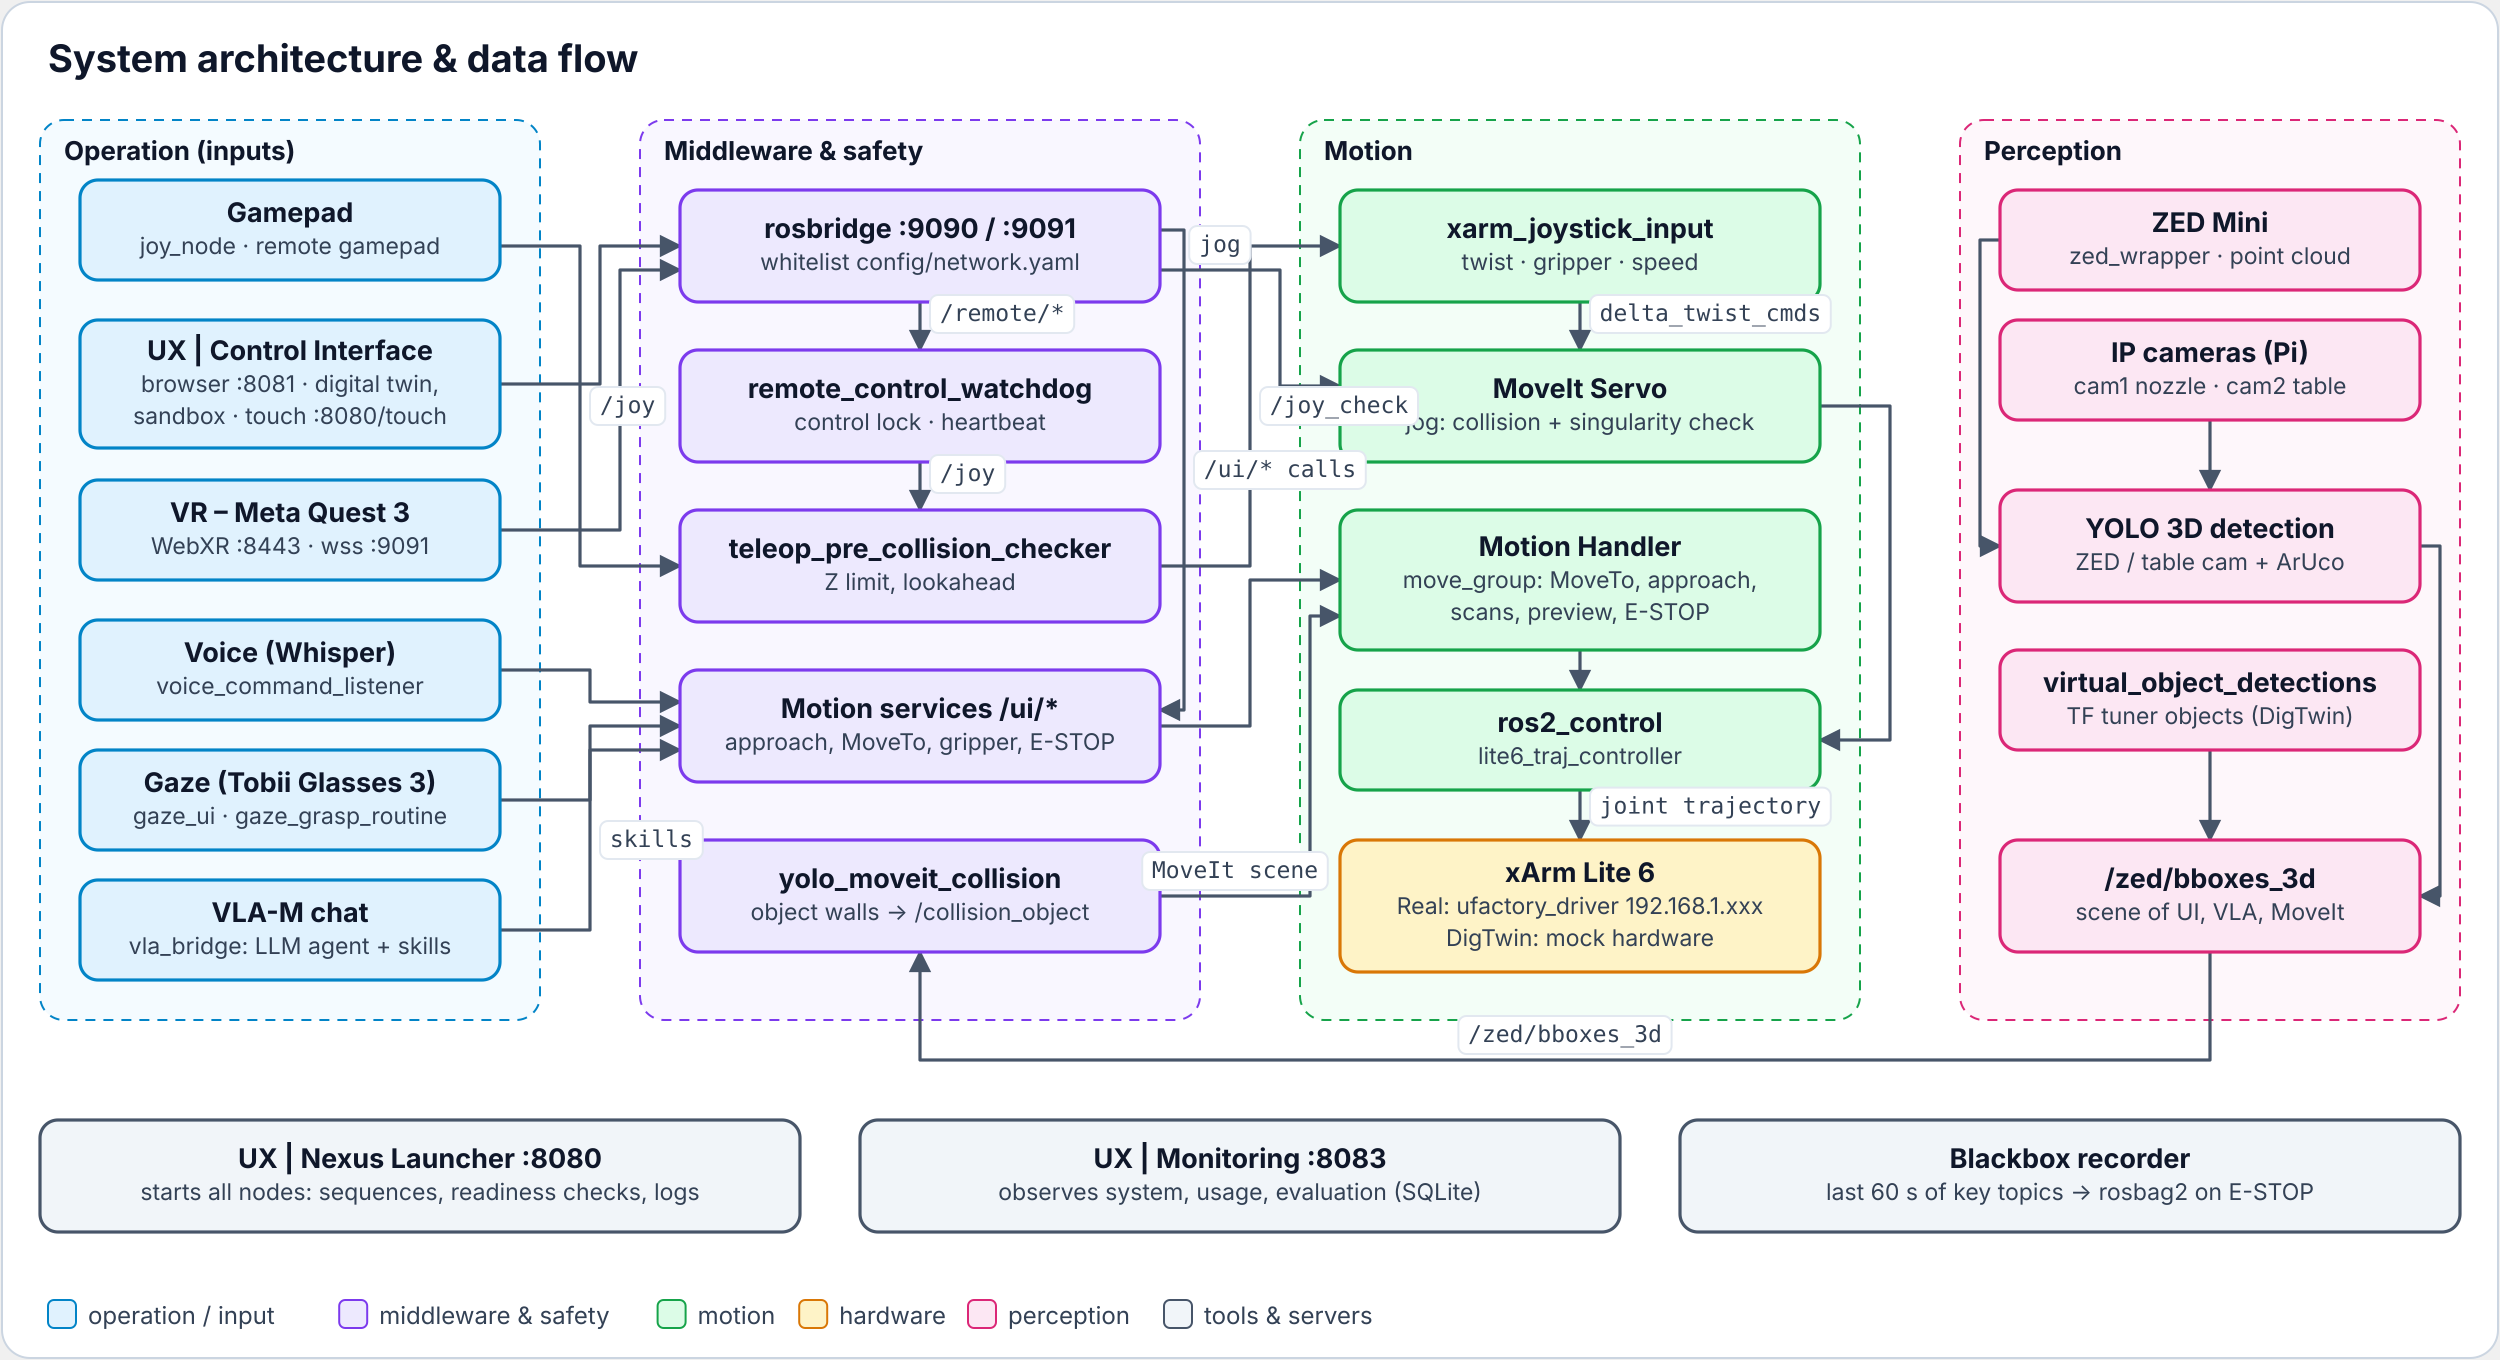
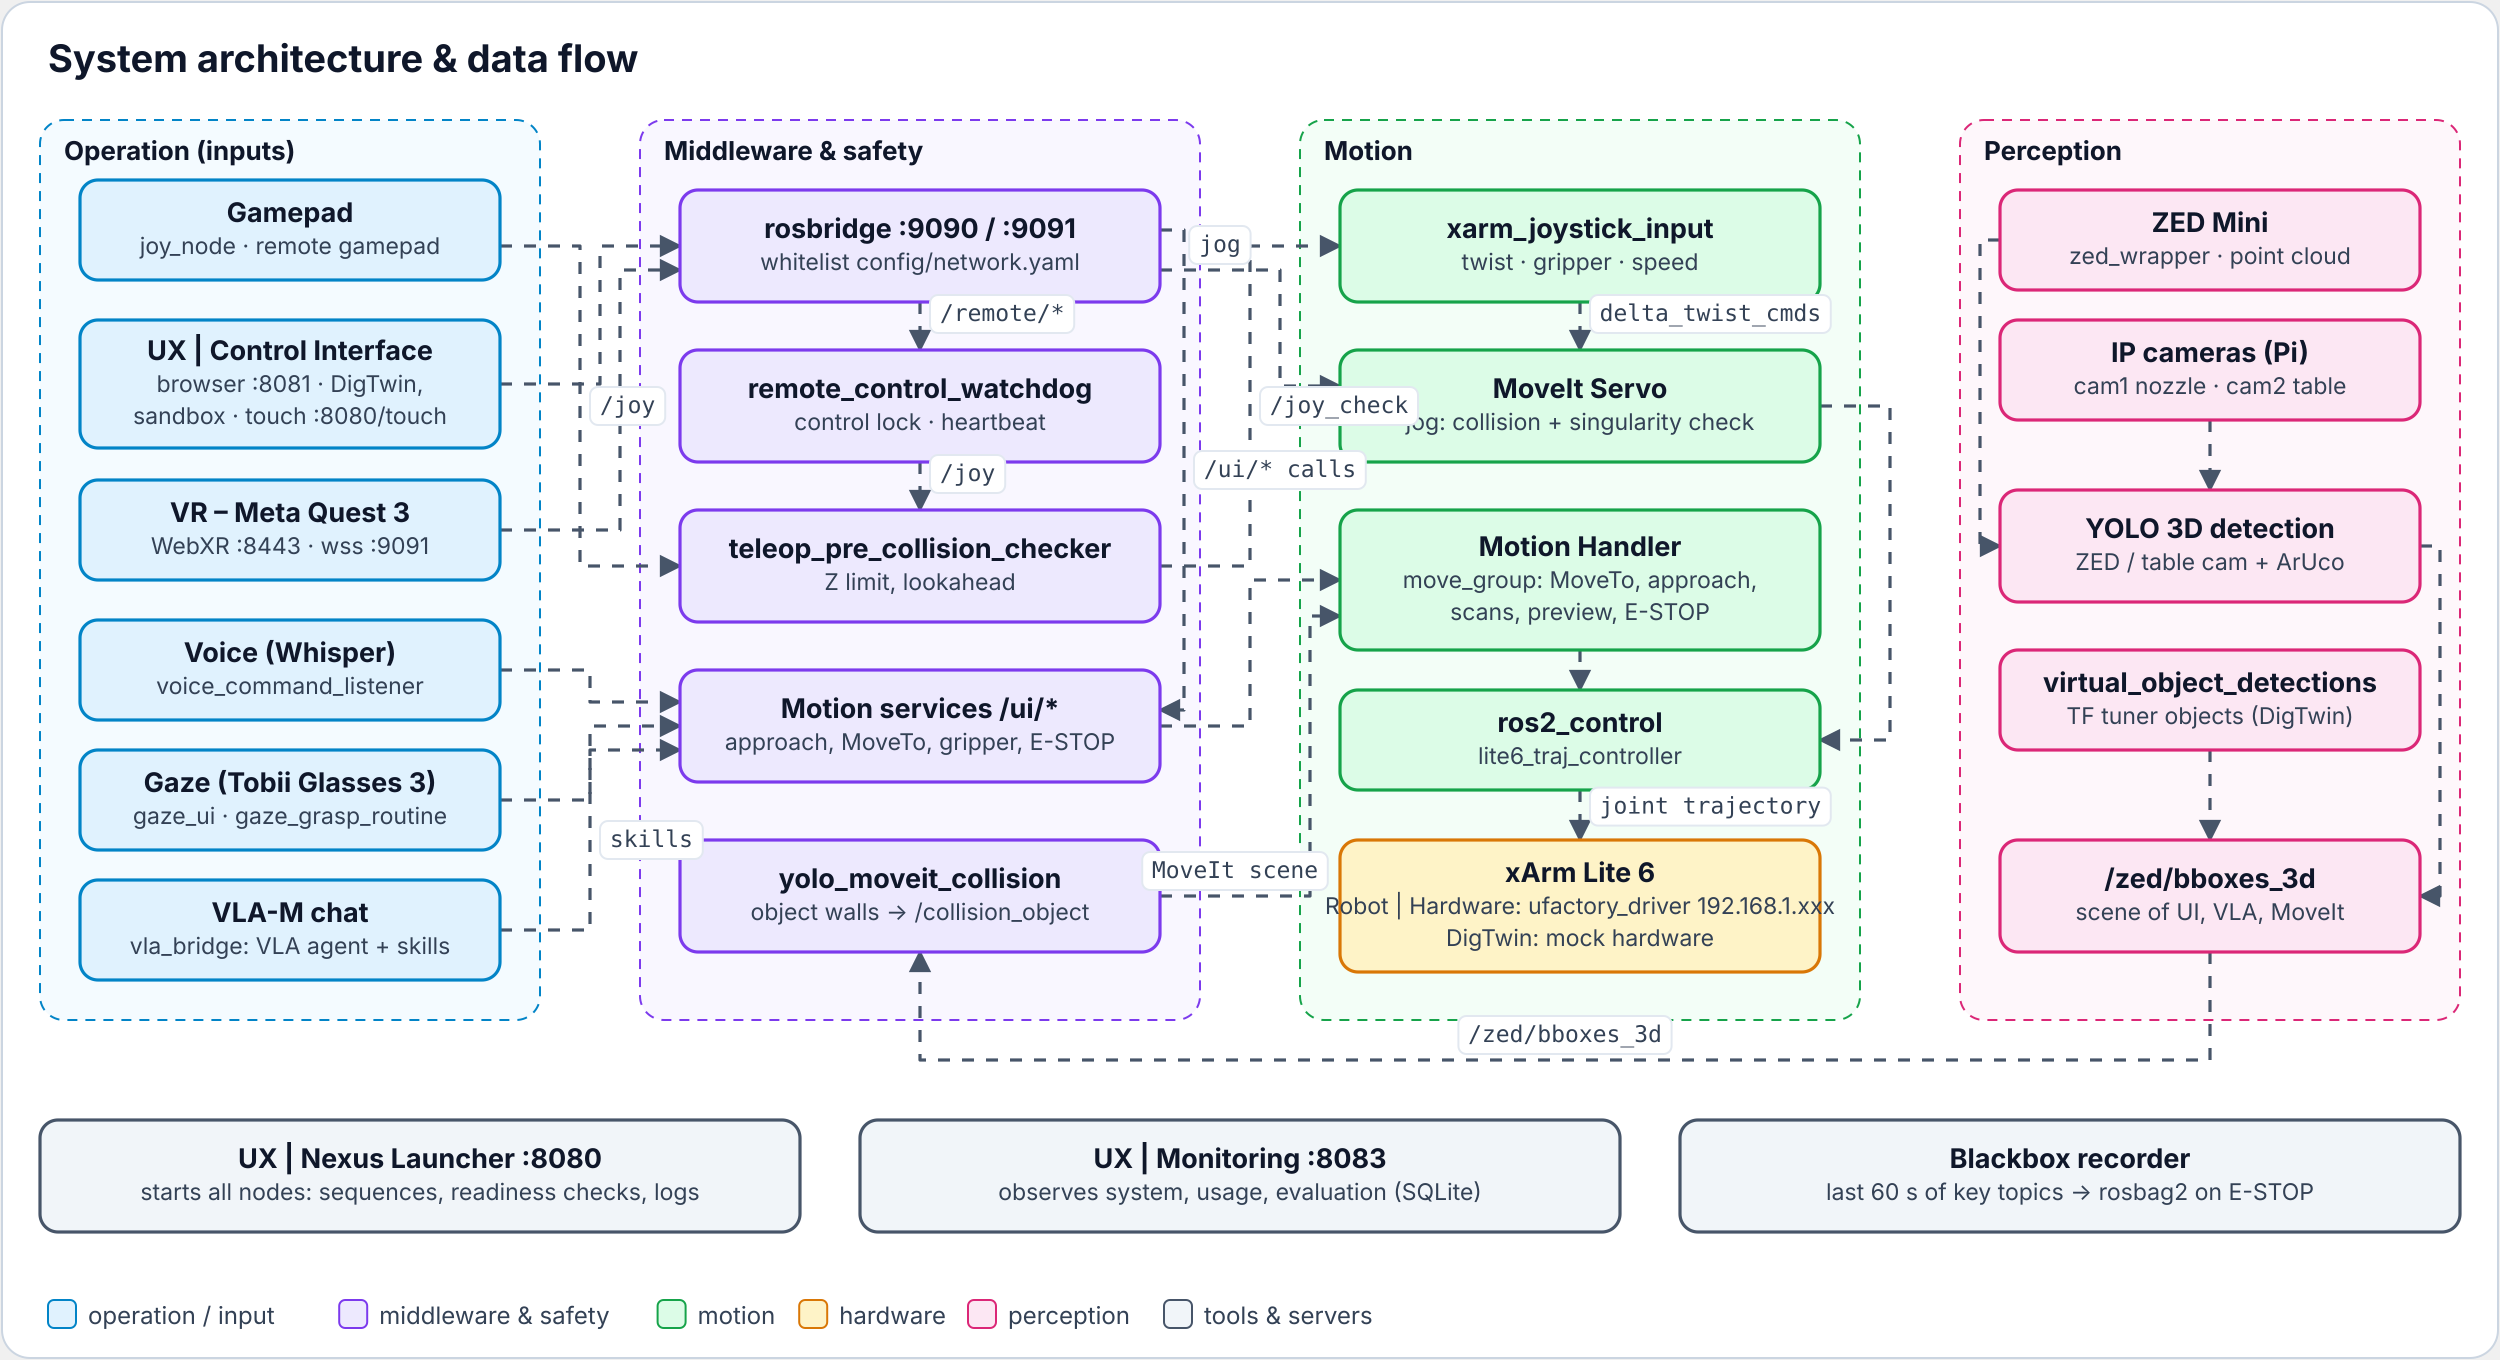
<svg xmlns="http://www.w3.org/2000/svg" viewBox="0 0 1250 680" width="1250" height="680" role="img" aria-label="System architecture &amp; data flow">
  <defs>
    <marker id="a" viewBox="0 0 10 10" refX="9" refY="5" markerWidth="7" markerHeight="7" orient="auto-start-reverse">
      <path d="M0,0 L10,5 L0,10 z" fill="#475569" />
    </marker>
  </defs>
  <rect x="1" y="1" width="1248" height="678" rx="14" fill="#ffffff" stroke="#cbd5e1" />
  <text x="24" y="36" font-family="Inter, Segoe UI, Helvetica, Arial, sans-serif" font-size="19" font-weight="700" fill="#0f172a">System architecture &amp; data flow</text>
  <rect x="20" y="60" width="250" height="450" rx="12" fill="#e0f2fe" fill-opacity="0.35" stroke="#0284c7" stroke-dasharray="5 4" />
  <text x="32" y="80" font-family="Inter, Segoe UI, Helvetica, Arial, sans-serif" font-size="13" font-weight="700" fill="#0f172a">Operation (inputs)</text>
  <rect x="320" y="60" width="280" height="450" rx="12" fill="#ede9fe" fill-opacity="0.35" stroke="#7c3aed" stroke-dasharray="5 4" />
  <text x="332" y="80" font-family="Inter, Segoe UI, Helvetica, Arial, sans-serif" font-size="13" font-weight="700" fill="#0f172a">Middleware &amp; safety</text>
  <rect x="650" y="60" width="280" height="450" rx="12" fill="#dcfce7" fill-opacity="0.35" stroke="#16a34a" stroke-dasharray="5 4" />
  <text x="662" y="80" font-family="Inter, Segoe UI, Helvetica, Arial, sans-serif" font-size="13" font-weight="700" fill="#0f172a">Motion</text>
  <rect x="980" y="60" width="250" height="450" rx="12" fill="#fce7f3" fill-opacity="0.35" stroke="#db2777" stroke-dasharray="5 4" />
  <text x="992" y="80" font-family="Inter, Segoe UI, Helvetica, Arial, sans-serif" font-size="13" font-weight="700" fill="#0f172a">Perception</text>
  <path d="M250.0,123.0 L290.0,123.0 L290.0,283.0 L340.0,283.0" fill="none" stroke="#475569" stroke-width="1.6" stroke-linejoin="round" marker-end="url(#a)" />
  <path d="M250.0,192.0 L300.0,192.0 L300.0,123.0 L340.0,123.0" fill="none" stroke="#475569" stroke-width="1.6" stroke-linejoin="round" marker-end="url(#a)" />
  <path d="M250.0,265.0 L310.0,265.0 L310.0,135.0 L340.0,135.0" fill="none" stroke="#475569" stroke-width="1.6" stroke-linejoin="round" marker-end="url(#a)" />
  <path d="M250.0,335.0 L295.0,335.0 L295.0,351.0 L340.0,351.0" fill="none" stroke="#475569" stroke-width="1.6" stroke-linejoin="round" marker-end="url(#a)" />
  <path d="M250.0,400.0 L295.0,400.0 L295.0,363.0 L340.0,363.0" fill="none" stroke="#475569" stroke-width="1.6" stroke-linejoin="round" marker-end="url(#a)" />
  <path d="M250.0,465.0 L295.0,465.0 L295.0,375.0 L340.0,375.0" fill="none" stroke="#475569" stroke-width="1.6" stroke-linejoin="round" marker-end="url(#a)" />
  <path d="M460.0,151.0 L460.0,163.0 L460.0,175.0" fill="none" stroke="#475569" stroke-width="1.6" stroke-linejoin="round" marker-end="url(#a)" />
  <path d="M460.0,231.0 L460.0,243.0 L460.0,255.0" fill="none" stroke="#475569" stroke-width="1.6" stroke-linejoin="round" marker-end="url(#a)" />
  <path d="M580.0,115.0 L592.0,115.0 L592.0,355.0 L580.0,355.0" fill="none" stroke="#475569" stroke-width="1.6" stroke-linejoin="round" marker-end="url(#a)" />
  <path d="M580.0,283.0 L625.0,283.0 L625.0,123.0 L670.0,123.0" fill="none" stroke="#475569" stroke-width="1.6" stroke-linejoin="round" marker-end="url(#a)" />
  <path d="M580.0,135.0 L640.0,135.0 L640.0,193.0 L670.0,193.0" fill="none" stroke="#475569" stroke-width="1.6" stroke-linejoin="round" marker-end="url(#a)" />
  <path d="M790.0,151.0 L790.0,163.0 L790.0,175.0" fill="none" stroke="#475569" stroke-width="1.6" stroke-linejoin="round" marker-end="url(#a)" />
  <path d="M580.0,363.0 L625.0,363.0 L625.0,290.0 L670.0,290.0" fill="none" stroke="#475569" stroke-width="1.6" stroke-linejoin="round" marker-end="url(#a)" />
  <path d="M580.0,448.0 L655.0,448.0 L655.0,308.0 L670.0,308.0" fill="none" stroke="#475569" stroke-width="1.6" stroke-linejoin="round" marker-end="url(#a)" />
  <path d="M790.0,325.0 L790.0,330.0 L790.0,345.0" fill="none" stroke="#475569" stroke-width="1.6" stroke-linejoin="round" marker-end="url(#a)" />
  <path d="M790.0,395.0 L790.0,411.5 L790.0,420.0" fill="none" stroke="#475569" stroke-width="1.6" stroke-linejoin="round" marker-end="url(#a)" />
  <path d="M910.0,203.0 L945.0,203.0 L945.0,370.0 L910.0,370.0" fill="none" stroke="#475569" stroke-width="1.6" stroke-linejoin="round" marker-end="url(#a)" />
  <path d="M1000.0,120.0 L990.0,120.0 L990.0,273.0 L1000.0,273.0" fill="none" stroke="#475569" stroke-width="1.6" stroke-linejoin="round" marker-end="url(#a)" />
  <path d="M1105.0,210.0 L1105.0,229.0 L1105.0,245.0" fill="none" stroke="#475569" stroke-width="1.6" stroke-linejoin="round" marker-end="url(#a)" />
  <path d="M1210.0,273.0 L1220.0,273.0 L1220.0,448.0 L1210.0,448.0" fill="none" stroke="#475569" stroke-width="1.6" stroke-linejoin="round" marker-end="url(#a)" />
  <path d="M1105.0,375.0 L1105.0,399.0 L1105.0,420.0" fill="none" stroke="#475569" stroke-width="1.6" stroke-linejoin="round" marker-end="url(#a)" />
  <path d="M1105.0,476.0 L1105.0,530.0 L460.0,530.0 L460.0,476.0" fill="none" stroke="#475569" stroke-width="1.6" stroke-linejoin="round" marker-end="url(#a)" />
-   <rect x="40" y="90" width="210" height="50" rx="9" fill="#e0f2fe" stroke="#0284c7" stroke-width="1.6" />
-   <text x="145.0" y="111.0" font-family="Inter, Segoe UI, Helvetica, Arial, sans-serif" font-size="13.5" font-weight="700" text-anchor="middle" fill="#0f172a">Gamepad</text>
-   <text x="145.0" y="127.0" font-family="Inter, Segoe UI, Helvetica, Arial, sans-serif" font-size="11.5" text-anchor="middle" fill="#334155">joy_node · remote gamepad</text>
-   <rect x="40" y="160" width="210" height="64" rx="9" fill="#e0f2fe" stroke="#0284c7" stroke-width="1.6" />
-   <text x="145.0" y="180.0" font-family="Inter, Segoe UI, Helvetica, Arial, sans-serif" font-size="13.5" font-weight="700" text-anchor="middle" fill="#0f172a">UX | Control Interface</text>
-   <text x="145.0" y="196.0" font-family="Inter, Segoe UI, Helvetica, Arial, sans-serif" font-size="11.5" text-anchor="middle" fill="#334155">browser :8081 · digital twin,</text>
-   <text x="145.0" y="212.0" font-family="Inter, Segoe UI, Helvetica, Arial, sans-serif" font-size="11.5" text-anchor="middle" fill="#334155">sandbox · touch :8080/touch</text>
-   <rect x="40" y="240" width="210" height="50" rx="9" fill="#e0f2fe" stroke="#0284c7" stroke-width="1.6" />
-   <text x="145.0" y="261.0" font-family="Inter, Segoe UI, Helvetica, Arial, sans-serif" font-size="13.5" font-weight="700" text-anchor="middle" fill="#0f172a">VR – Meta Quest 3</text>
-   <text x="145.0" y="277.0" font-family="Inter, Segoe UI, Helvetica, Arial, sans-serif" font-size="11.5" text-anchor="middle" fill="#334155">WebXR :8443 · wss :9091</text>
-   <rect x="40" y="310" width="210" height="50" rx="9" fill="#e0f2fe" stroke="#0284c7" stroke-width="1.6" />
-   <text x="145.0" y="331.0" font-family="Inter, Segoe UI, Helvetica, Arial, sans-serif" font-size="13.5" font-weight="700" text-anchor="middle" fill="#0f172a">Voice (Whisper)</text>
-   <text x="145.0" y="347.0" font-family="Inter, Segoe UI, Helvetica, Arial, sans-serif" font-size="11.5" text-anchor="middle" fill="#334155">voice_command_listener</text>
-   <rect x="40" y="375" width="210" height="50" rx="9" fill="#e0f2fe" stroke="#0284c7" stroke-width="1.6" />
-   <text x="145.0" y="396.0" font-family="Inter, Segoe UI, Helvetica, Arial, sans-serif" font-size="13.5" font-weight="700" text-anchor="middle" fill="#0f172a">Gaze (Tobii Glasses 3)</text>
-   <text x="145.0" y="412.0" font-family="Inter, Segoe UI, Helvetica, Arial, sans-serif" font-size="11.5" text-anchor="middle" fill="#334155">gaze_ui · gaze_grasp_routine</text>
-   <rect x="40" y="440" width="210" height="50" rx="9" fill="#e0f2fe" stroke="#0284c7" stroke-width="1.6" />
-   <text x="145.0" y="461.0" font-family="Inter, Segoe UI, Helvetica, Arial, sans-serif" font-size="13.5" font-weight="700" text-anchor="middle" fill="#0f172a">VLA-M chat</text>
-   <text x="145.0" y="477.0" font-family="Inter, Segoe UI, Helvetica, Arial, sans-serif" font-size="11.5" text-anchor="middle" fill="#334155">vla_bridge: LLM agent + skills</text>
-   <rect x="340" y="95" width="240" height="56" rx="9" fill="#ede9fe" stroke="#7c3aed" stroke-width="1.6" />
-   <text x="460.0" y="119.0" font-family="Inter, Segoe UI, Helvetica, Arial, sans-serif" font-size="13.5" font-weight="700" text-anchor="middle" fill="#0f172a">rosbridge :9090 / :9091</text>
-   <text x="460.0" y="135.0" font-family="Inter, Segoe UI, Helvetica, Arial, sans-serif" font-size="11.5" text-anchor="middle" fill="#334155">whitelist config/network.yaml</text>
-   <rect x="340" y="175" width="240" height="56" rx="9" fill="#ede9fe" stroke="#7c3aed" stroke-width="1.6" />
-   <text x="460.0" y="199.0" font-family="Inter, Segoe UI, Helvetica, Arial, sans-serif" font-size="13.5" font-weight="700" text-anchor="middle" fill="#0f172a">remote_control_watchdog</text>
-   <text x="460.0" y="215.0" font-family="Inter, Segoe UI, Helvetica, Arial, sans-serif" font-size="11.5" text-anchor="middle" fill="#334155">control lock · heartbeat</text>
-   <rect x="340" y="255" width="240" height="56" rx="9" fill="#ede9fe" stroke="#7c3aed" stroke-width="1.6" />
-   <text x="460.0" y="279.0" font-family="Inter, Segoe UI, Helvetica, Arial, sans-serif" font-size="13.5" font-weight="700" text-anchor="middle" fill="#0f172a">teleop_pre_collision_checker</text>
-   <text x="460.0" y="295.0" font-family="Inter, Segoe UI, Helvetica, Arial, sans-serif" font-size="11.5" text-anchor="middle" fill="#334155">Z limit, lookahead</text>
-   <rect x="340" y="335" width="240" height="56" rx="9" fill="#ede9fe" stroke="#7c3aed" stroke-width="1.6" />
-   <text x="460.0" y="359.0" font-family="Inter, Segoe UI, Helvetica, Arial, sans-serif" font-size="13.5" font-weight="700" text-anchor="middle" fill="#0f172a">Motion services /ui/*</text>
-   <text x="460.0" y="375.0" font-family="Inter, Segoe UI, Helvetica, Arial, sans-serif" font-size="11.5" text-anchor="middle" fill="#334155">approach, MoveTo, gripper, E-STOP</text>
-   <rect x="340" y="420" width="240" height="56" rx="9" fill="#ede9fe" stroke="#7c3aed" stroke-width="1.6" />
-   <text x="460.0" y="444.0" font-family="Inter, Segoe UI, Helvetica, Arial, sans-serif" font-size="13.5" font-weight="700" text-anchor="middle" fill="#0f172a">yolo_moveit_collision</text>
-   <text x="460.0" y="460.0" font-family="Inter, Segoe UI, Helvetica, Arial, sans-serif" font-size="11.5" text-anchor="middle" fill="#334155">object walls → /collision_object</text>
-   <rect x="670" y="95" width="240" height="56" rx="9" fill="#dcfce7" stroke="#16a34a" stroke-width="1.6" />
-   <text x="790.0" y="119.0" font-family="Inter, Segoe UI, Helvetica, Arial, sans-serif" font-size="13.5" font-weight="700" text-anchor="middle" fill="#0f172a">xarm_joystick_input</text>
-   <text x="790.0" y="135.0" font-family="Inter, Segoe UI, Helvetica, Arial, sans-serif" font-size="11.5" text-anchor="middle" fill="#334155">twist · gripper · speed</text>
-   <rect x="670" y="175" width="240" height="56" rx="9" fill="#dcfce7" stroke="#16a34a" stroke-width="1.6" />
-   <text x="790.0" y="199.0" font-family="Inter, Segoe UI, Helvetica, Arial, sans-serif" font-size="13.5" font-weight="700" text-anchor="middle" fill="#0f172a">MoveIt Servo</text>
-   <text x="790.0" y="215.0" font-family="Inter, Segoe UI, Helvetica, Arial, sans-serif" font-size="11.5" text-anchor="middle" fill="#334155">jog: collision + singularity check</text>
-   <rect x="670" y="255" width="240" height="70" rx="9" fill="#dcfce7" stroke="#16a34a" stroke-width="1.6" />
-   <text x="790.0" y="278.0" font-family="Inter, Segoe UI, Helvetica, Arial, sans-serif" font-size="13.5" font-weight="700" text-anchor="middle" fill="#0f172a">Motion Handler</text>
-   <text x="790.0" y="294.0" font-family="Inter, Segoe UI, Helvetica, Arial, sans-serif" font-size="11.5" text-anchor="middle" fill="#334155">move_group: MoveTo, approach,</text>
-   <text x="790.0" y="310.0" font-family="Inter, Segoe UI, Helvetica, Arial, sans-serif" font-size="11.5" text-anchor="middle" fill="#334155">scans, preview, E-STOP</text>
-   <rect x="670" y="345" width="240" height="50" rx="9" fill="#dcfce7" stroke="#16a34a" stroke-width="1.6" />
-   <text x="790.0" y="366.0" font-family="Inter, Segoe UI, Helvetica, Arial, sans-serif" font-size="13.5" font-weight="700" text-anchor="middle" fill="#0f172a">ros2_control</text>
-   <text x="790.0" y="382.0" font-family="Inter, Segoe UI, Helvetica, Arial, sans-serif" font-size="11.5" text-anchor="middle" fill="#334155">lite6_traj_controller</text>
-   <rect x="670" y="420" width="240" height="66" rx="9" fill="#fef3c7" stroke="#d97706" stroke-width="1.6" />
-   <text x="790.0" y="441.0" font-family="Inter, Segoe UI, Helvetica, Arial, sans-serif" font-size="13.5" font-weight="700" text-anchor="middle" fill="#0f172a">xArm Lite 6</text>
-   <text x="790.0" y="457.0" font-family="Inter, Segoe UI, Helvetica, Arial, sans-serif" font-size="11.5" text-anchor="middle" fill="#334155">Real: ufactory_driver 192.168.1.xxx</text>
-   <text x="790.0" y="473.0" font-family="Inter, Segoe UI, Helvetica, Arial, sans-serif" font-size="11.5" text-anchor="middle" fill="#334155">DigTwin: mock hardware</text>
-   <rect x="1000" y="95" width="210" height="50" rx="9" fill="#fce7f3" stroke="#db2777" stroke-width="1.6" />
-   <text x="1105.0" y="116.0" font-family="Inter, Segoe UI, Helvetica, Arial, sans-serif" font-size="13.5" font-weight="700" text-anchor="middle" fill="#0f172a">ZED Mini</text>
-   <text x="1105.0" y="132.0" font-family="Inter, Segoe UI, Helvetica, Arial, sans-serif" font-size="11.5" text-anchor="middle" fill="#334155">zed_wrapper · point cloud</text>
-   <rect x="1000" y="160" width="210" height="50" rx="9" fill="#fce7f3" stroke="#db2777" stroke-width="1.6" />
-   <text x="1105.0" y="181.0" font-family="Inter, Segoe UI, Helvetica, Arial, sans-serif" font-size="13.5" font-weight="700" text-anchor="middle" fill="#0f172a">IP cameras (Pi)</text>
-   <text x="1105.0" y="197.0" font-family="Inter, Segoe UI, Helvetica, Arial, sans-serif" font-size="11.5" text-anchor="middle" fill="#334155">cam1 nozzle · cam2 table</text>
-   <rect x="1000" y="245" width="210" height="56" rx="9" fill="#fce7f3" stroke="#db2777" stroke-width="1.6" />
-   <text x="1105.0" y="269.0" font-family="Inter, Segoe UI, Helvetica, Arial, sans-serif" font-size="13.5" font-weight="700" text-anchor="middle" fill="#0f172a">YOLO 3D detection</text>
-   <text x="1105.0" y="285.0" font-family="Inter, Segoe UI, Helvetica, Arial, sans-serif" font-size="11.5" text-anchor="middle" fill="#334155">ZED / table cam + ArUco</text>
-   <rect x="1000" y="325" width="210" height="50" rx="9" fill="#fce7f3" stroke="#db2777" stroke-width="1.6" />
-   <text x="1105.0" y="346.0" font-family="Inter, Segoe UI, Helvetica, Arial, sans-serif" font-size="13.5" font-weight="700" text-anchor="middle" fill="#0f172a">virtual_object_detections</text>
-   <text x="1105.0" y="362.0" font-family="Inter, Segoe UI, Helvetica, Arial, sans-serif" font-size="11.5" text-anchor="middle" fill="#334155">TF tuner objects (DigTwin)</text>
-   <rect x="1000" y="420" width="210" height="56" rx="9" fill="#fce7f3" stroke="#db2777" stroke-width="1.6" />
-   <text x="1105.0" y="444.0" font-family="Inter, Segoe UI, Helvetica, Arial, sans-serif" font-size="13.5" font-weight="700" text-anchor="middle" fill="#0f172a">/zed/bboxes_3d</text>
-   <text x="1105.0" y="460.0" font-family="Inter, Segoe UI, Helvetica, Arial, sans-serif" font-size="11.5" text-anchor="middle" fill="#334155">scene of UI, VLA, MoveIt</text>
-   <rect x="20" y="560" width="380" height="56" rx="9" fill="#f1f5f9" stroke="#475569" stroke-width="1.6" />
-   <text x="210.0" y="584.0" font-family="Inter, Segoe UI, Helvetica, Arial, sans-serif" font-size="13.5" font-weight="700" text-anchor="middle" fill="#0f172a">UX | Nexus Launcher :8080</text>
-   <text x="210.0" y="600.0" font-family="Inter, Segoe UI, Helvetica, Arial, sans-serif" font-size="11.5" text-anchor="middle" fill="#334155">starts all nodes: sequences, readiness checks, logs</text>
-   <rect x="430" y="560" width="380" height="56" rx="9" fill="#f1f5f9" stroke="#475569" stroke-width="1.6" />
-   <text x="620.0" y="584.0" font-family="Inter, Segoe UI, Helvetica, Arial, sans-serif" font-size="13.5" font-weight="700" text-anchor="middle" fill="#0f172a">UX | Monitoring :8083</text>
-   <text x="620.0" y="600.0" font-family="Inter, Segoe UI, Helvetica, Arial, sans-serif" font-size="11.5" text-anchor="middle" fill="#334155">observes system, usage, evaluation (SQLite)</text>
-   <rect x="840" y="560" width="390" height="56" rx="9" fill="#f1f5f9" stroke="#475569" stroke-width="1.6" />
-   <text x="1035.0" y="584.0" font-family="Inter, Segoe UI, Helvetica, Arial, sans-serif" font-size="13.5" font-weight="700" text-anchor="middle" fill="#0f172a">Blackbox recorder</text>
-   <text x="1035.0" y="600.0" font-family="Inter, Segoe UI, Helvetica, Arial, sans-serif" font-size="11.5" text-anchor="middle" fill="#334155">last 60 s of key topics → rosbag2 on E-STOP</text>
+   <g class="node">
+     <rect x="40" y="90" width="210" height="50" rx="9" fill="#e0f2fe" stroke="#0284c7" stroke-width="1.6" />
+     <text x="145.0" y="111.0" font-family="Inter, Segoe UI, Helvetica, Arial, sans-serif" font-size="13.5" font-weight="700" text-anchor="middle" fill="#0f172a">Gamepad</text>
+     <text x="145.0" y="127.0" font-family="Inter, Segoe UI, Helvetica, Arial, sans-serif" font-size="11.5" text-anchor="middle" fill="#334155">joy_node · remote gamepad</text>
+   </g>
+   <g class="node">
+     <rect x="40" y="160" width="210" height="64" rx="9" fill="#e0f2fe" stroke="#0284c7" stroke-width="1.6" />
+     <text x="145.0" y="180.0" font-family="Inter, Segoe UI, Helvetica, Arial, sans-serif" font-size="13.5" font-weight="700" text-anchor="middle" fill="#0f172a">UX | Control Interface</text>
+     <text x="145.0" y="196.0" font-family="Inter, Segoe UI, Helvetica, Arial, sans-serif" font-size="11.5" text-anchor="middle" fill="#334155">browser :8081 · DigTwin,</text>
+     <text x="145.0" y="212.0" font-family="Inter, Segoe UI, Helvetica, Arial, sans-serif" font-size="11.5" text-anchor="middle" fill="#334155">sandbox · touch :8080/touch</text>
+   </g>
+   <g class="node">
+     <rect x="40" y="240" width="210" height="50" rx="9" fill="#e0f2fe" stroke="#0284c7" stroke-width="1.6" />
+     <text x="145.0" y="261.0" font-family="Inter, Segoe UI, Helvetica, Arial, sans-serif" font-size="13.5" font-weight="700" text-anchor="middle" fill="#0f172a">VR – Meta Quest 3</text>
+     <text x="145.0" y="277.0" font-family="Inter, Segoe UI, Helvetica, Arial, sans-serif" font-size="11.5" text-anchor="middle" fill="#334155">WebXR :8443 · wss :9091</text>
+   </g>
+   <g class="node">
+     <rect x="40" y="310" width="210" height="50" rx="9" fill="#e0f2fe" stroke="#0284c7" stroke-width="1.6" />
+     <text x="145.0" y="331.0" font-family="Inter, Segoe UI, Helvetica, Arial, sans-serif" font-size="13.5" font-weight="700" text-anchor="middle" fill="#0f172a">Voice (Whisper)</text>
+     <text x="145.0" y="347.0" font-family="Inter, Segoe UI, Helvetica, Arial, sans-serif" font-size="11.5" text-anchor="middle" fill="#334155">voice_command_listener</text>
+   </g>
+   <g class="node">
+     <rect x="40" y="375" width="210" height="50" rx="9" fill="#e0f2fe" stroke="#0284c7" stroke-width="1.6" />
+     <text x="145.0" y="396.0" font-family="Inter, Segoe UI, Helvetica, Arial, sans-serif" font-size="13.5" font-weight="700" text-anchor="middle" fill="#0f172a">Gaze (Tobii Glasses 3)</text>
+     <text x="145.0" y="412.0" font-family="Inter, Segoe UI, Helvetica, Arial, sans-serif" font-size="11.5" text-anchor="middle" fill="#334155">gaze_ui · gaze_grasp_routine</text>
+   </g>
+   <g class="node">
+     <rect x="40" y="440" width="210" height="50" rx="9" fill="#e0f2fe" stroke="#0284c7" stroke-width="1.6" />
+     <text x="145.0" y="461.0" font-family="Inter, Segoe UI, Helvetica, Arial, sans-serif" font-size="13.5" font-weight="700" text-anchor="middle" fill="#0f172a">VLA-M chat</text>
+     <text x="145.0" y="477.0" font-family="Inter, Segoe UI, Helvetica, Arial, sans-serif" font-size="11.5" text-anchor="middle" fill="#334155">vla_bridge: VLA agent + skills</text>
+   </g>
+   <g class="node">
+     <rect x="340" y="95" width="240" height="56" rx="9" fill="#ede9fe" stroke="#7c3aed" stroke-width="1.6" />
+     <text x="460.0" y="119.0" font-family="Inter, Segoe UI, Helvetica, Arial, sans-serif" font-size="13.5" font-weight="700" text-anchor="middle" fill="#0f172a">rosbridge :9090 / :9091</text>
+     <text x="460.0" y="135.0" font-family="Inter, Segoe UI, Helvetica, Arial, sans-serif" font-size="11.5" text-anchor="middle" fill="#334155">whitelist config/network.yaml</text>
+   </g>
+   <g class="node">
+     <rect x="340" y="175" width="240" height="56" rx="9" fill="#ede9fe" stroke="#7c3aed" stroke-width="1.6" />
+     <text x="460.0" y="199.0" font-family="Inter, Segoe UI, Helvetica, Arial, sans-serif" font-size="13.5" font-weight="700" text-anchor="middle" fill="#0f172a">remote_control_watchdog</text>
+     <text x="460.0" y="215.0" font-family="Inter, Segoe UI, Helvetica, Arial, sans-serif" font-size="11.5" text-anchor="middle" fill="#334155">control lock · heartbeat</text>
+   </g>
+   <g class="node">
+     <rect x="340" y="255" width="240" height="56" rx="9" fill="#ede9fe" stroke="#7c3aed" stroke-width="1.6" />
+     <text x="460.0" y="279.0" font-family="Inter, Segoe UI, Helvetica, Arial, sans-serif" font-size="13.5" font-weight="700" text-anchor="middle" fill="#0f172a">teleop_pre_collision_checker</text>
+     <text x="460.0" y="295.0" font-family="Inter, Segoe UI, Helvetica, Arial, sans-serif" font-size="11.5" text-anchor="middle" fill="#334155">Z limit, lookahead</text>
+   </g>
+   <g class="node">
+     <rect x="340" y="335" width="240" height="56" rx="9" fill="#ede9fe" stroke="#7c3aed" stroke-width="1.6" />
+     <text x="460.0" y="359.0" font-family="Inter, Segoe UI, Helvetica, Arial, sans-serif" font-size="13.5" font-weight="700" text-anchor="middle" fill="#0f172a">Motion services /ui/*</text>
+     <text x="460.0" y="375.0" font-family="Inter, Segoe UI, Helvetica, Arial, sans-serif" font-size="11.5" text-anchor="middle" fill="#334155">approach, MoveTo, gripper, E-STOP</text>
+   </g>
+   <g class="node">
+     <rect x="340" y="420" width="240" height="56" rx="9" fill="#ede9fe" stroke="#7c3aed" stroke-width="1.6" />
+     <text x="460.0" y="444.0" font-family="Inter, Segoe UI, Helvetica, Arial, sans-serif" font-size="13.5" font-weight="700" text-anchor="middle" fill="#0f172a">yolo_moveit_collision</text>
+     <text x="460.0" y="460.0" font-family="Inter, Segoe UI, Helvetica, Arial, sans-serif" font-size="11.5" text-anchor="middle" fill="#334155">object walls → /collision_object</text>
+   </g>
+   <g class="node">
+     <rect x="670" y="95" width="240" height="56" rx="9" fill="#dcfce7" stroke="#16a34a" stroke-width="1.6" />
+     <text x="790.0" y="119.0" font-family="Inter, Segoe UI, Helvetica, Arial, sans-serif" font-size="13.5" font-weight="700" text-anchor="middle" fill="#0f172a">xarm_joystick_input</text>
+     <text x="790.0" y="135.0" font-family="Inter, Segoe UI, Helvetica, Arial, sans-serif" font-size="11.5" text-anchor="middle" fill="#334155">twist · gripper · speed</text>
+   </g>
+   <g class="node">
+     <rect x="670" y="175" width="240" height="56" rx="9" fill="#dcfce7" stroke="#16a34a" stroke-width="1.6" />
+     <text x="790.0" y="199.0" font-family="Inter, Segoe UI, Helvetica, Arial, sans-serif" font-size="13.5" font-weight="700" text-anchor="middle" fill="#0f172a">MoveIt Servo</text>
+     <text x="790.0" y="215.0" font-family="Inter, Segoe UI, Helvetica, Arial, sans-serif" font-size="11.5" text-anchor="middle" fill="#334155">jog: collision + singularity check</text>
+   </g>
+   <g class="node">
+     <rect x="670" y="255" width="240" height="70" rx="9" fill="#dcfce7" stroke="#16a34a" stroke-width="1.6" />
+     <text x="790.0" y="278.0" font-family="Inter, Segoe UI, Helvetica, Arial, sans-serif" font-size="13.5" font-weight="700" text-anchor="middle" fill="#0f172a">Motion Handler</text>
+     <text x="790.0" y="294.0" font-family="Inter, Segoe UI, Helvetica, Arial, sans-serif" font-size="11.5" text-anchor="middle" fill="#334155">move_group: MoveTo, approach,</text>
+     <text x="790.0" y="310.0" font-family="Inter, Segoe UI, Helvetica, Arial, sans-serif" font-size="11.5" text-anchor="middle" fill="#334155">scans, preview, E-STOP</text>
+   </g>
+   <g class="node">
+     <rect x="670" y="345" width="240" height="50" rx="9" fill="#dcfce7" stroke="#16a34a" stroke-width="1.6" />
+     <text x="790.0" y="366.0" font-family="Inter, Segoe UI, Helvetica, Arial, sans-serif" font-size="13.5" font-weight="700" text-anchor="middle" fill="#0f172a">ros2_control</text>
+     <text x="790.0" y="382.0" font-family="Inter, Segoe UI, Helvetica, Arial, sans-serif" font-size="11.5" text-anchor="middle" fill="#334155">lite6_traj_controller</text>
+   </g>
+   <g class="node">
+     <rect x="670" y="420" width="240" height="66" rx="9" fill="#fef3c7" stroke="#d97706" stroke-width="1.6" />
+     <text x="790.0" y="441.0" font-family="Inter, Segoe UI, Helvetica, Arial, sans-serif" font-size="13.5" font-weight="700" text-anchor="middle" fill="#0f172a">xArm Lite 6</text>
+     <text x="790.0" y="457.0" font-family="Inter, Segoe UI, Helvetica, Arial, sans-serif" font-size="11.5" text-anchor="middle" fill="#334155">Robot | Hardware: ufactory_driver 192.168.1.xxx</text>
+     <text x="790.0" y="473.0" font-family="Inter, Segoe UI, Helvetica, Arial, sans-serif" font-size="11.5" text-anchor="middle" fill="#334155">DigTwin: mock hardware</text>
+   </g>
+   <g class="node">
+     <rect x="1000" y="95" width="210" height="50" rx="9" fill="#fce7f3" stroke="#db2777" stroke-width="1.6" />
+     <text x="1105.0" y="116.0" font-family="Inter, Segoe UI, Helvetica, Arial, sans-serif" font-size="13.5" font-weight="700" text-anchor="middle" fill="#0f172a">ZED Mini</text>
+     <text x="1105.0" y="132.0" font-family="Inter, Segoe UI, Helvetica, Arial, sans-serif" font-size="11.5" text-anchor="middle" fill="#334155">zed_wrapper · point cloud</text>
+   </g>
+   <g class="node">
+     <rect x="1000" y="160" width="210" height="50" rx="9" fill="#fce7f3" stroke="#db2777" stroke-width="1.6" />
+     <text x="1105.0" y="181.0" font-family="Inter, Segoe UI, Helvetica, Arial, sans-serif" font-size="13.5" font-weight="700" text-anchor="middle" fill="#0f172a">IP cameras (Pi)</text>
+     <text x="1105.0" y="197.0" font-family="Inter, Segoe UI, Helvetica, Arial, sans-serif" font-size="11.5" text-anchor="middle" fill="#334155">cam1 nozzle · cam2 table</text>
+   </g>
+   <g class="node">
+     <rect x="1000" y="245" width="210" height="56" rx="9" fill="#fce7f3" stroke="#db2777" stroke-width="1.6" />
+     <text x="1105.0" y="269.0" font-family="Inter, Segoe UI, Helvetica, Arial, sans-serif" font-size="13.5" font-weight="700" text-anchor="middle" fill="#0f172a">YOLO 3D detection</text>
+     <text x="1105.0" y="285.0" font-family="Inter, Segoe UI, Helvetica, Arial, sans-serif" font-size="11.5" text-anchor="middle" fill="#334155">ZED / table cam + ArUco</text>
+   </g>
+   <g class="node">
+     <rect x="1000" y="325" width="210" height="50" rx="9" fill="#fce7f3" stroke="#db2777" stroke-width="1.6" />
+     <text x="1105.0" y="346.0" font-family="Inter, Segoe UI, Helvetica, Arial, sans-serif" font-size="13.5" font-weight="700" text-anchor="middle" fill="#0f172a">virtual_object_detections</text>
+     <text x="1105.0" y="362.0" font-family="Inter, Segoe UI, Helvetica, Arial, sans-serif" font-size="11.5" text-anchor="middle" fill="#334155">TF tuner objects (DigTwin)</text>
+   </g>
+   <g class="node">
+     <rect x="1000" y="420" width="210" height="56" rx="9" fill="#fce7f3" stroke="#db2777" stroke-width="1.6" />
+     <text x="1105.0" y="444.0" font-family="Inter, Segoe UI, Helvetica, Arial, sans-serif" font-size="13.5" font-weight="700" text-anchor="middle" fill="#0f172a">/zed/bboxes_3d</text>
+     <text x="1105.0" y="460.0" font-family="Inter, Segoe UI, Helvetica, Arial, sans-serif" font-size="11.5" text-anchor="middle" fill="#334155">scene of UI, VLA, MoveIt</text>
+   </g>
+   <g class="node">
+     <rect x="20" y="560" width="380" height="56" rx="9" fill="#f1f5f9" stroke="#475569" stroke-width="1.6" />
+     <text x="210.0" y="584.0" font-family="Inter, Segoe UI, Helvetica, Arial, sans-serif" font-size="13.5" font-weight="700" text-anchor="middle" fill="#0f172a">UX | Nexus Launcher :8080</text>
+     <text x="210.0" y="600.0" font-family="Inter, Segoe UI, Helvetica, Arial, sans-serif" font-size="11.5" text-anchor="middle" fill="#334155">starts all nodes: sequences, readiness checks, logs</text>
+   </g>
+   <g class="node">
+     <rect x="430" y="560" width="380" height="56" rx="9" fill="#f1f5f9" stroke="#475569" stroke-width="1.6" />
+     <text x="620.0" y="584.0" font-family="Inter, Segoe UI, Helvetica, Arial, sans-serif" font-size="13.5" font-weight="700" text-anchor="middle" fill="#0f172a">UX | Monitoring :8083</text>
+     <text x="620.0" y="600.0" font-family="Inter, Segoe UI, Helvetica, Arial, sans-serif" font-size="11.5" text-anchor="middle" fill="#334155">observes system, usage, evaluation (SQLite)</text>
+   </g>
+   <g class="node">
+     <rect x="840" y="560" width="390" height="56" rx="9" fill="#f1f5f9" stroke="#475569" stroke-width="1.6" />
+     <text x="1035.0" y="584.0" font-family="Inter, Segoe UI, Helvetica, Arial, sans-serif" font-size="13.5" font-weight="700" text-anchor="middle" fill="#0f172a">Blackbox recorder</text>
+     <text x="1035.0" y="600.0" font-family="Inter, Segoe UI, Helvetica, Arial, sans-serif" font-size="11.5" text-anchor="middle" fill="#334155">last 60 s of key topics → rosbag2 on E-STOP</text>
+   </g>
  <rect x="295.0" y="193.5" width="37.6" height="19" rx="4" fill="#ffffff" stroke="#e2e8f0" />
  <text x="313.8" y="206.5" font-family="JetBrains Mono, Consolas, monospace" font-size="11.5" text-anchor="middle" fill="#334155">/joy</text>
  <rect x="300.0" y="410.5" width="51.4" height="19" rx="4" fill="#ffffff" stroke="#e2e8f0" />
  <text x="325.7" y="423.5" font-family="JetBrains Mono, Consolas, monospace" font-size="11.5" text-anchor="middle" fill="#334155">skills</text>
  <rect x="465.0" y="147.5" width="72.1" height="19" rx="4" fill="#ffffff" stroke="#e2e8f0" />
  <text x="501.1" y="160.5" font-family="JetBrains Mono, Consolas, monospace" font-size="11.5" text-anchor="middle" fill="#334155">/remote/*</text>
  <rect x="465.0" y="227.5" width="37.6" height="19" rx="4" fill="#ffffff" stroke="#e2e8f0" />
  <text x="483.8" y="240.5" font-family="JetBrains Mono, Consolas, monospace" font-size="11.5" text-anchor="middle" fill="#334155">/joy</text>
  <rect x="597.0" y="225.5" width="85.9" height="19" rx="4" fill="#ffffff" stroke="#e2e8f0" />
  <text x="640.0" y="238.5" font-family="JetBrains Mono, Consolas, monospace" font-size="11.5" text-anchor="middle" fill="#334155">/ui/* calls</text>
  <rect x="630.0" y="193.5" width="79.0" height="19" rx="4" fill="#ffffff" stroke="#e2e8f0" />
  <text x="669.5" y="206.5" font-family="JetBrains Mono, Consolas, monospace" font-size="11.5" text-anchor="middle" fill="#334155">/joy_check</text>
  <rect x="594.6" y="113.0" width="30.7" height="19" rx="4" fill="#ffffff" stroke="#e2e8f0" />
  <text x="610.0" y="126.0" font-family="JetBrains Mono, Consolas, monospace" font-size="11.5" text-anchor="middle" fill="#334155">jog</text>
  <rect x="795.0" y="147.5" width="120.4" height="19" rx="4" fill="#ffffff" stroke="#e2e8f0" />
  <text x="855.2" y="160.5" font-family="JetBrains Mono, Consolas, monospace" font-size="11.5" text-anchor="middle" fill="#334155">delta_twist_cmds</text>
  <rect x="571.1" y="426.0" width="92.8" height="19" rx="4" fill="#ffffff" stroke="#e2e8f0" />
  <text x="617.5" y="439.0" font-family="JetBrains Mono, Consolas, monospace" font-size="11.5" text-anchor="middle" fill="#334155">MoveIt scene</text>
  <rect x="795.0" y="393.8" width="120.4" height="19" rx="4" fill="#ffffff" stroke="#e2e8f0" />
  <text x="855.2" y="406.8" font-family="JetBrains Mono, Consolas, monospace" font-size="11.5" text-anchor="middle" fill="#334155">joint trajectory</text>
  <rect x="729.2" y="508.0" width="106.6" height="19" rx="4" fill="#ffffff" stroke="#e2e8f0" />
  <text x="782.5" y="521.0" font-family="JetBrains Mono, Consolas, monospace" font-size="11.5" text-anchor="middle" fill="#334155">/zed/bboxes_3d</text>
  <rect x="24" y="650" width="14" height="14" rx="3" fill="#e0f2fe" stroke="#0284c7" />
  <text x="44" y="662" font-family="Inter, Segoe UI, Helvetica, Arial, sans-serif" font-size="12" fill="#334155">operation / input</text>
  <rect x="169.6" y="650" width="14" height="14" rx="3" fill="#ede9fe" stroke="#7c3aed" />
  <text x="189.6" y="662" font-family="Inter, Segoe UI, Helvetica, Arial, sans-serif" font-size="12" fill="#334155">middleware &amp; safety</text>
  <rect x="328.8" y="650" width="14" height="14" rx="3" fill="#dcfce7" stroke="#16a34a" />
  <text x="348.8" y="662" font-family="Inter, Segoe UI, Helvetica, Arial, sans-serif" font-size="12" fill="#334155">motion</text>
  <rect x="399.6" y="650" width="14" height="14" rx="3" fill="#fef3c7" stroke="#d97706" />
  <text x="419.6" y="662" font-family="Inter, Segoe UI, Helvetica, Arial, sans-serif" font-size="12" fill="#334155">hardware</text>
  <rect x="484.0" y="650" width="14" height="14" rx="3" fill="#fce7f3" stroke="#db2777" />
  <text x="504.0" y="662" font-family="Inter, Segoe UI, Helvetica, Arial, sans-serif" font-size="12" fill="#334155">perception</text>
  <rect x="582.0" y="650" width="14" height="14" rx="3" fill="#f1f5f9" stroke="#475569" />
  <text x="602.0" y="662" font-family="Inter, Segoe UI, Helvetica, Arial, sans-serif" font-size="12" fill="#334155">tools &amp; servers</text>
+   <style>
+         /* A: Dash-Animation für alle Verbindungen */
+         path {
+             stroke-dasharray: 6;
+             animation: dash 20s linear infinite;
+         }
+         @keyframes dash {
+             to { stroke-dashoffset: -100; }
+         }
+         
+         /* B: Hover-Effekte auf Gruppen/Knoten */
+         .node rect {
+             transition: filter 0.3s ease, transform 0.3s ease;
+             transform-origin: center;
+         }
+         .node:hover rect {
+             filter: brightness(1.1);
+         }
+         
+         /* C: Happy-Path in grasp_states hervorheben */
+         .happy-edge {
+             stroke: #0a7a6d !important;
+             stroke-width: 3px !important;
+             filter: drop-shadow(0 0 2px #0a7a6d);
+         }
+     </style>
</svg>
